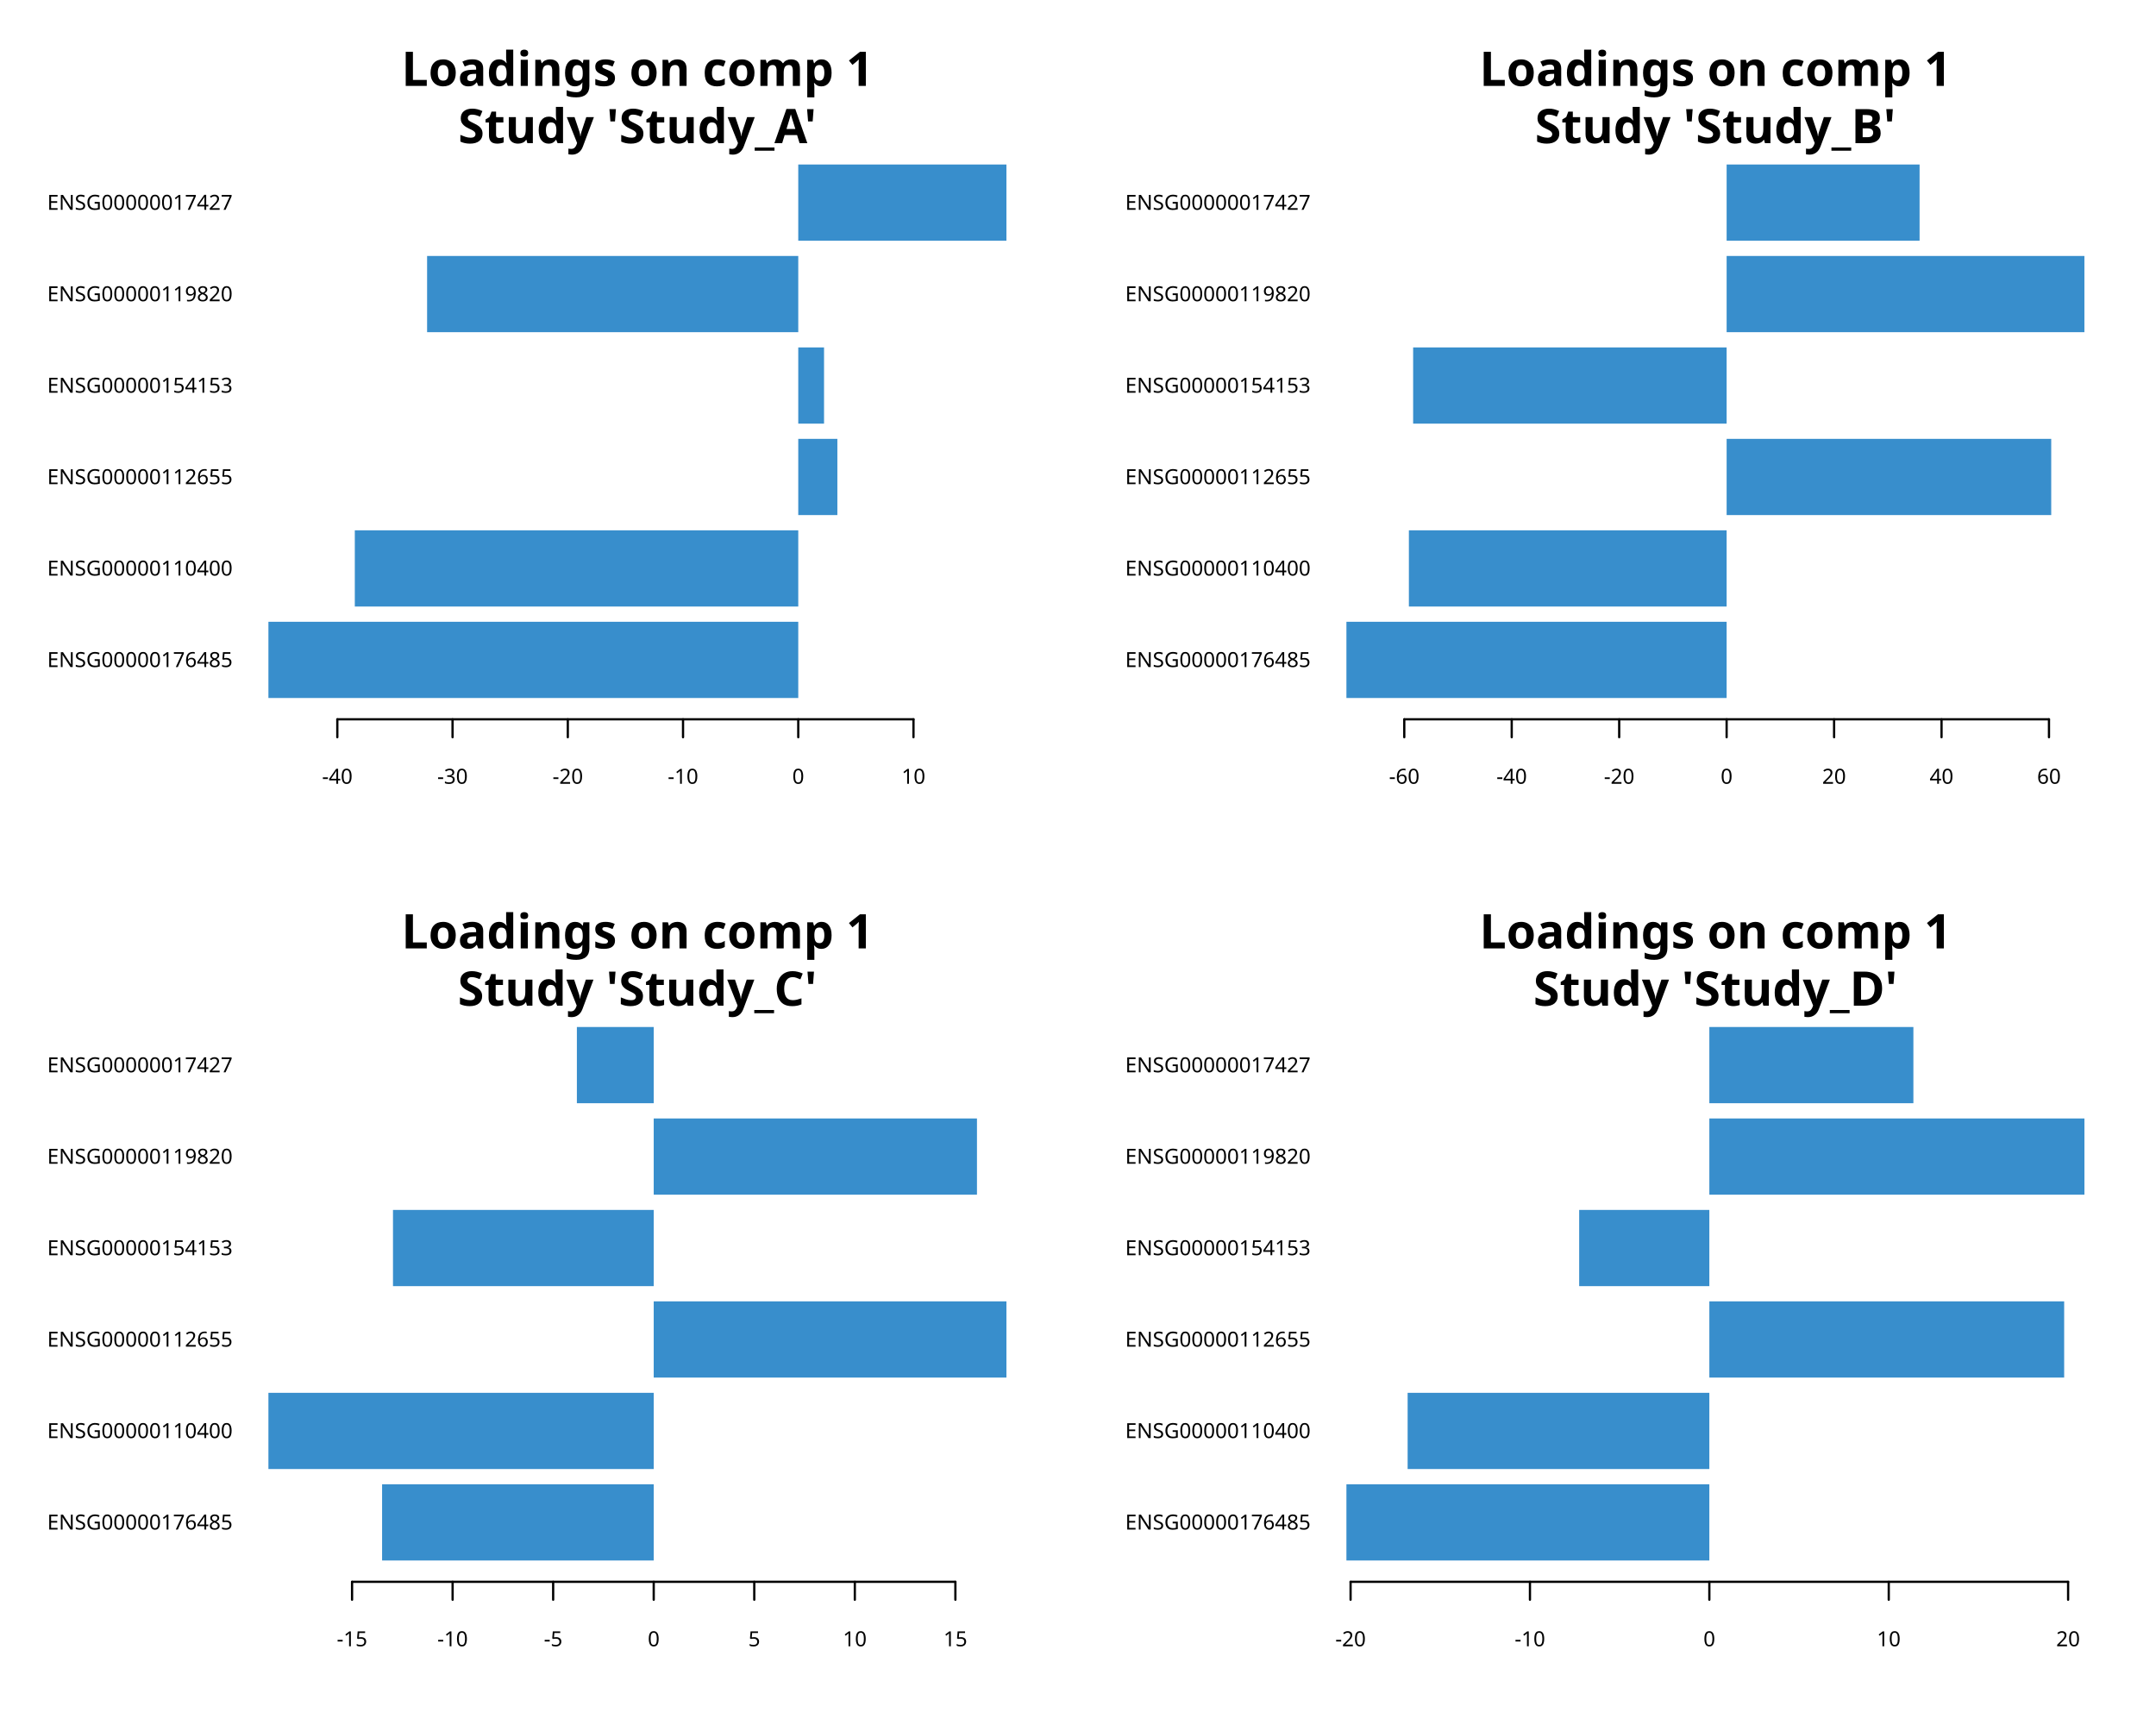
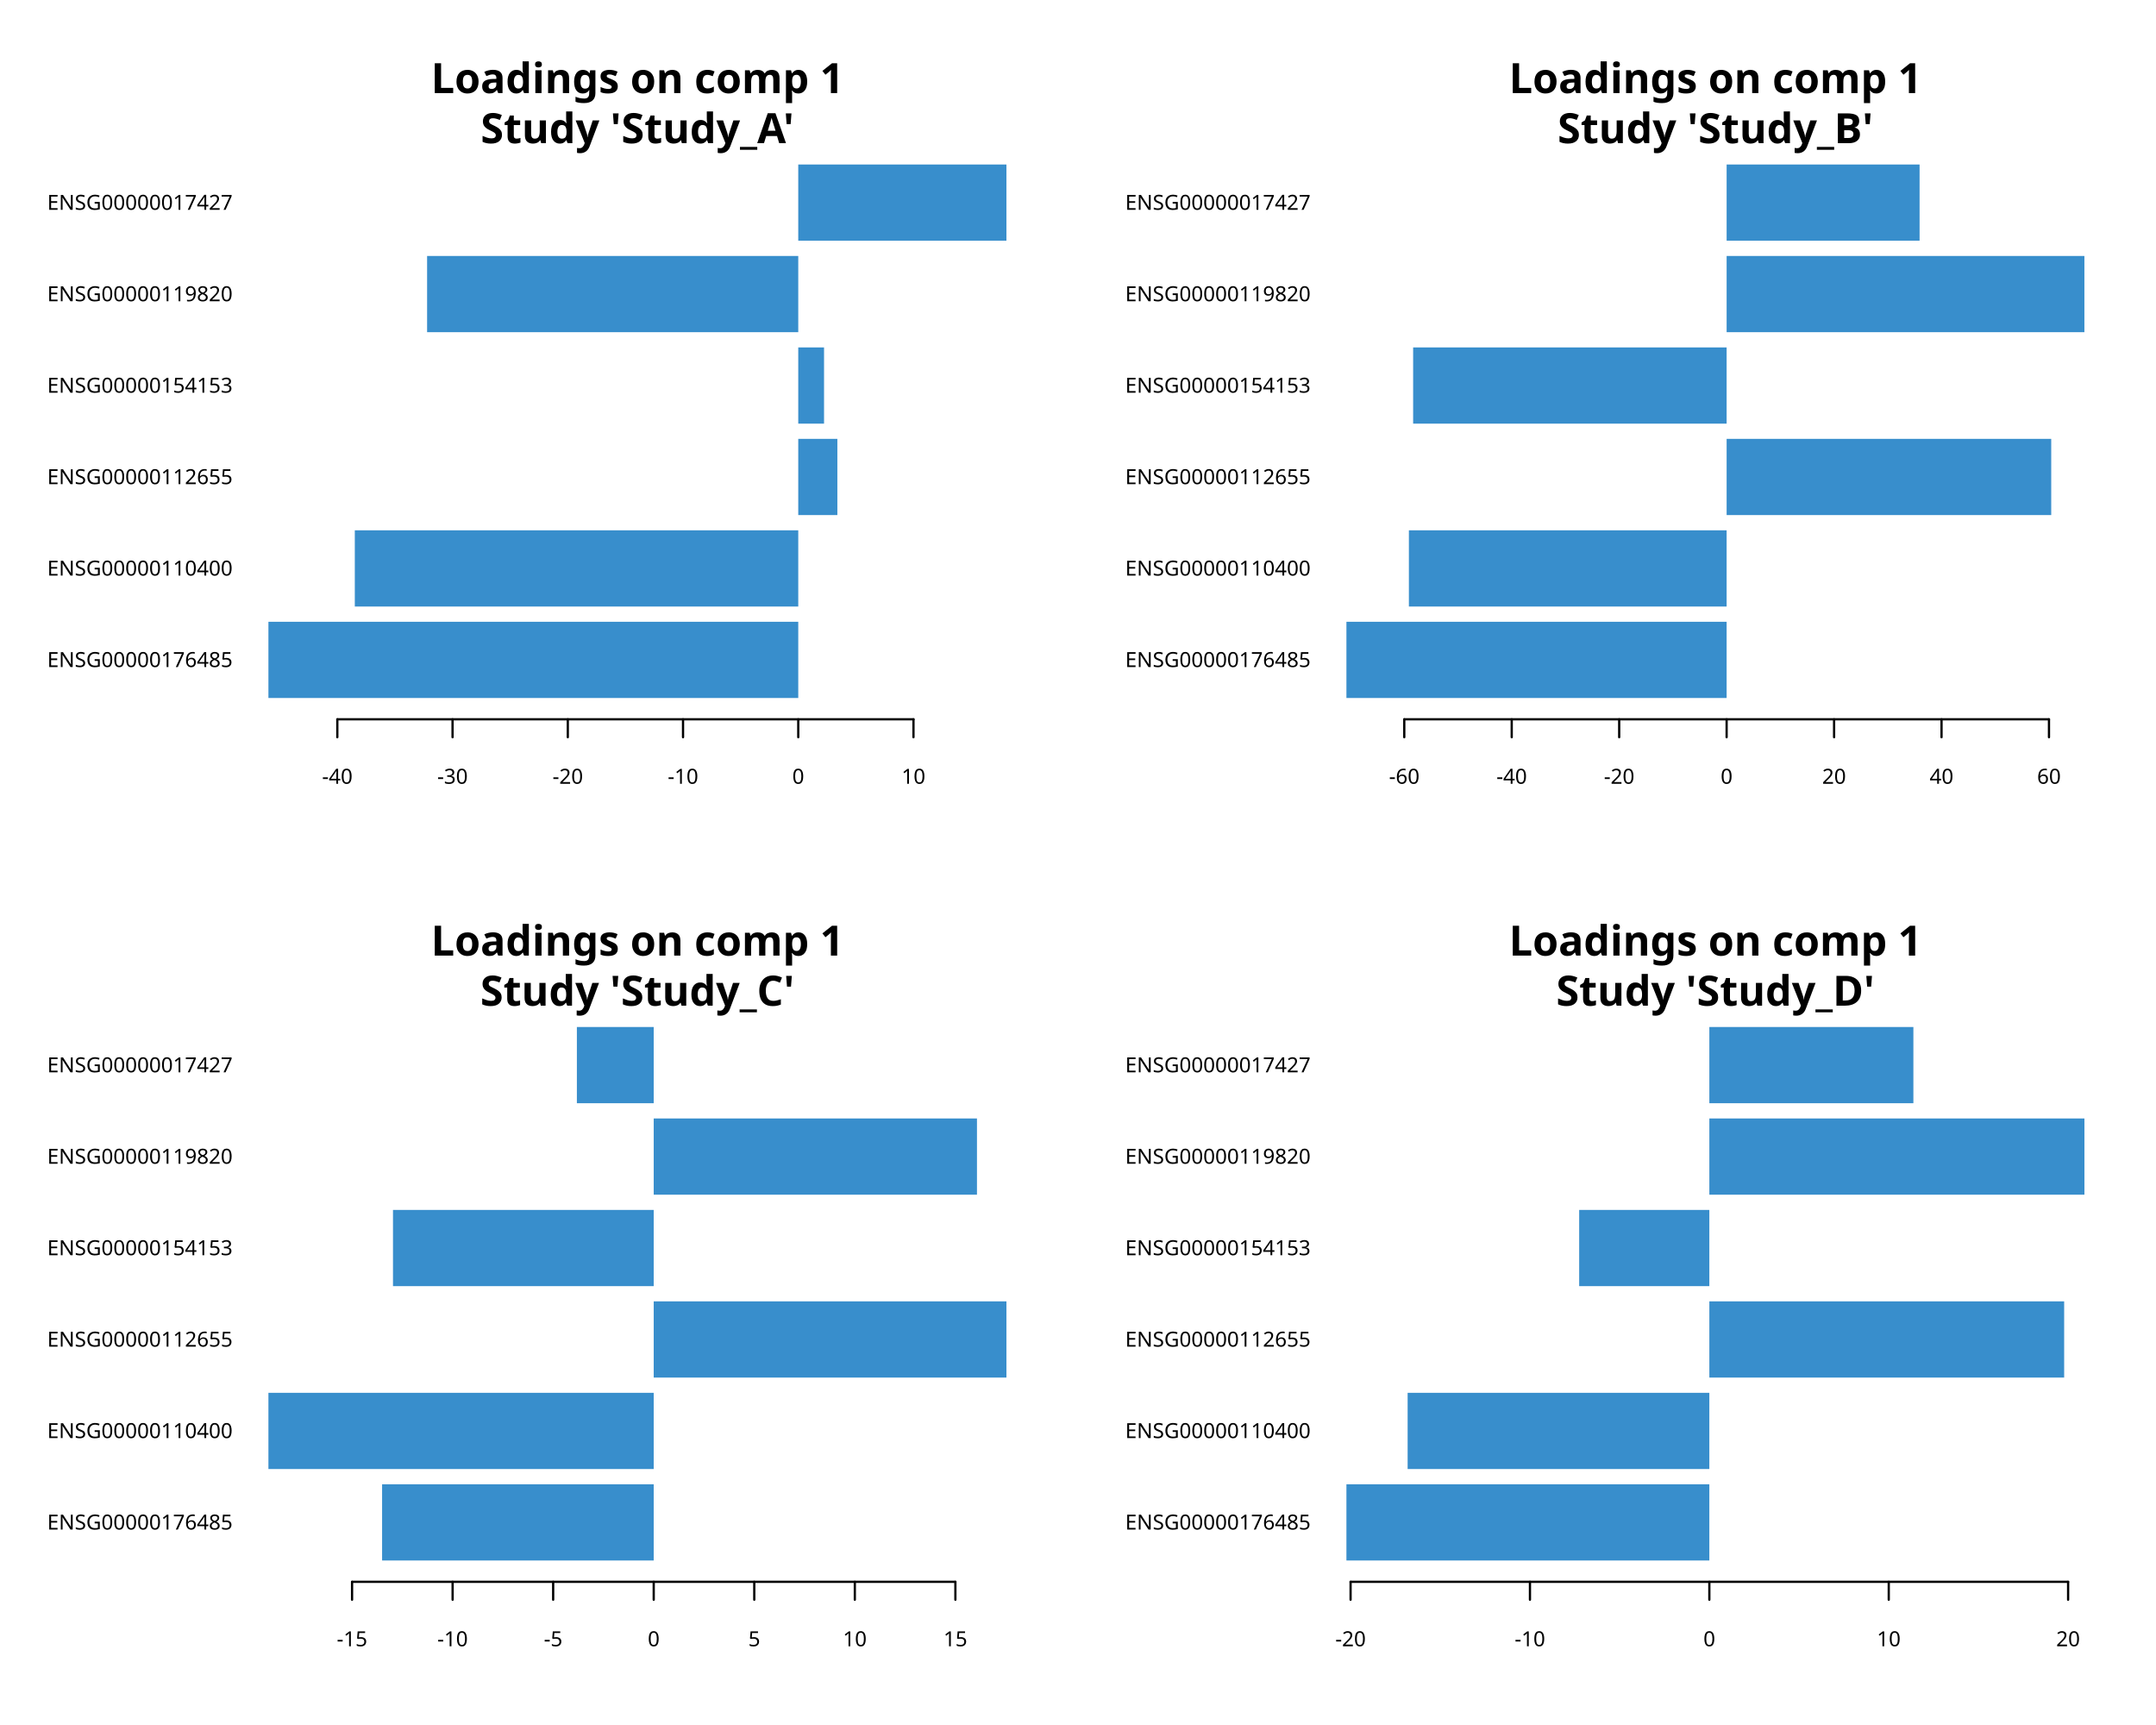
<svg xmlns="http://www.w3.org/2000/svg" class="svglite" data-engine-version="2.0" width="720.00pt" height="576.00pt" viewBox="0 0 720.00 576.00">
  <defs>
    <style type="text/css">
    .svglite line, .svglite polyline, .svglite polygon, .svglite path, .svglite rect, .svglite circle {
      fill: none;
      stroke: #000000;
      stroke-linecap: round;
      stroke-linejoin: round;
      stroke-miterlimit: 10.00;
    }
  </style>
  </defs>
  <rect width="100%" height="100%" style="stroke: none; fill: #FFFFFF;" />
  <defs>
    <clipPath id="cpMC4wMHw3MjAuMDB8MC4wMHw1NzYuMDA=">
      <rect x="0.00" y="0.00" width="720.00" height="576.00" />
    </clipPath>
  </defs>
  <g clip-path="url(#cpMC4wMHw3MjAuMDB8MC4wMHw1NzYuMDA=)">
</g>
  <defs>
    <clipPath id="cpMC4wMHwzNjAuMDB8MC4wMHwyODguMDA=">
      <rect x="0.00" y="0.00" width="360.00" height="288.00" />
    </clipPath>
  </defs>
  <g clip-path="url(#cpMC4wMHwzNjAuMDB8MC4wMHwyODguMDA=)">
    <rect x="89.64" y="207.62" width="176.94" height="25.45" style="stroke-width: 0.75; stroke: none; fill: #388ECC;" />
    <rect x="118.49" y="177.08" width="148.09" height="25.45" style="stroke-width: 0.75; stroke: none; fill: #388ECC;" />
    <rect x="266.58" y="146.54" width="13.06" height="25.45" style="stroke-width: 0.75; stroke: none; fill: #388ECC;" />
    <rect x="266.58" y="116.01" width="8.61" height="25.45" style="stroke-width: 0.75; stroke: none; fill: #388ECC;" />
    <rect x="142.63" y="85.47" width="123.95" height="25.45" style="stroke-width: 0.75; stroke: none; fill: #388ECC;" />
    <rect x="266.58" y="54.93" width="69.52" height="25.45" style="stroke-width: 0.75; stroke: none; fill: #388ECC;" />
  </g>
  <g clip-path="url(#cpMC4wMHw3MjAuMDB8MC4wMHw1NzYuMDA=)">
    <text x="77.69" y="222.74" text-anchor="end" style="font-size: 6.97px; font-family: sans;" textLength="62.42px" lengthAdjust="spacingAndGlyphs">ENSG00000176485</text>
    <text x="77.69" y="192.20" text-anchor="end" style="font-size: 6.97px; font-family: sans;" textLength="62.42px" lengthAdjust="spacingAndGlyphs">ENSG00000110400</text>
    <text x="77.69" y="161.67" text-anchor="end" style="font-size: 6.97px; font-family: sans;" textLength="62.42px" lengthAdjust="spacingAndGlyphs">ENSG00000112655</text>
    <text x="77.69" y="131.13" text-anchor="end" style="font-size: 6.97px; font-family: sans;" textLength="62.42px" lengthAdjust="spacingAndGlyphs">ENSG00000154153</text>
    <text x="77.69" y="100.59" text-anchor="end" style="font-size: 6.97px; font-family: sans;" textLength="62.42px" lengthAdjust="spacingAndGlyphs">ENSG00000119820</text>
    <text x="77.69" y="70.06" text-anchor="end" style="font-size: 6.97px; font-family: sans;" textLength="62.42px" lengthAdjust="spacingAndGlyphs">ENSG00000017427</text>
    <line x1="112.65" y1="240.19" x2="305.06" y2="240.19" style="stroke-width: 0.75;" />
    <line x1="112.65" y1="240.19" x2="112.65" y2="246.17" style="stroke-width: 0.75;" />
    <line x1="151.13" y1="240.19" x2="151.13" y2="246.17" style="stroke-width: 0.75;" />
    <line x1="189.62" y1="240.19" x2="189.62" y2="246.17" style="stroke-width: 0.75;" />
    <line x1="228.10" y1="240.19" x2="228.10" y2="246.17" style="stroke-width: 0.75;" />
    <line x1="266.58" y1="240.19" x2="266.58" y2="246.17" style="stroke-width: 0.75;" />
    <line x1="305.06" y1="240.19" x2="305.06" y2="246.17" style="stroke-width: 0.75;" />
    <text x="112.65" y="261.71" text-anchor="middle" style="font-size: 6.97px; font-family: sans;" textLength="10.08px" lengthAdjust="spacingAndGlyphs">-40</text>
    <text x="151.13" y="261.71" text-anchor="middle" style="font-size: 6.97px; font-family: sans;" textLength="10.08px" lengthAdjust="spacingAndGlyphs">-30</text>
    <text x="189.62" y="261.71" text-anchor="middle" style="font-size: 6.97px; font-family: sans;" textLength="10.08px" lengthAdjust="spacingAndGlyphs">-20</text>
    <text x="228.10" y="261.71" text-anchor="middle" style="font-size: 6.97px; font-family: sans;" textLength="10.08px" lengthAdjust="spacingAndGlyphs">-10</text>
    <text x="266.58" y="261.71" text-anchor="middle" style="font-size: 6.97px; font-family: sans;" textLength="3.88px" lengthAdjust="spacingAndGlyphs">0</text>
    <text x="305.06" y="261.71" text-anchor="middle" style="font-size: 6.97px; font-family: sans;" textLength="7.76px" lengthAdjust="spacingAndGlyphs">10</text>
  </g>
  <g clip-path="url(#cpMC4wMHwzNjAuMDB8MC4wMHwyODguMDA=)">
-     <text x="212.87" y="28.68" text-anchor="middle" style="font-size: 15.94px; font-weight: bold; font-family: sans;" textLength="143.55px" lengthAdjust="spacingAndGlyphs">Loadings on comp 1</text>
-     <text x="212.87" y="47.81" text-anchor="middle" style="font-size: 15.94px; font-weight: bold; font-family: sans;" textLength="111.53px" lengthAdjust="spacingAndGlyphs">Study 'Study_A'</text>
+     <text x="212.87" y="31.08" text-anchor="middle" style="font-size: 13.94px; font-weight: bold; font-family: sans;" textLength="125.60px" lengthAdjust="spacingAndGlyphs">Loadings on comp 1</text>
+     <text x="212.87" y="47.81" text-anchor="middle" style="font-size: 13.94px; font-weight: bold; font-family: sans;" textLength="97.59px" lengthAdjust="spacingAndGlyphs">Study 'Study_A'</text>
  </g>
  <defs>
    <clipPath id="cpMzYwLjAwfDcyMC4wMHwwLjAwfDI4OC4wMA==">
      <rect x="360.00" y="0.00" width="360.00" height="288.00" />
    </clipPath>
  </defs>
  <g clip-path="url(#cpMzYwLjAwfDcyMC4wMHwwLjAwfDI4OC4wMA==)">
    <rect x="449.64" y="207.62" width="126.97" height="25.45" style="stroke-width: 0.75; stroke: none; fill: #388ECC;" />
    <rect x="470.50" y="177.08" width="106.11" height="25.45" style="stroke-width: 0.75; stroke: none; fill: #388ECC;" />
    <rect x="576.61" y="146.54" width="108.40" height="25.45" style="stroke-width: 0.75; stroke: none; fill: #388ECC;" />
    <rect x="471.92" y="116.01" width="104.69" height="25.45" style="stroke-width: 0.75; stroke: none; fill: #388ECC;" />
    <rect x="576.61" y="85.47" width="119.48" height="25.45" style="stroke-width: 0.75; stroke: none; fill: #388ECC;" />
    <rect x="576.61" y="54.93" width="64.44" height="25.45" style="stroke-width: 0.75; stroke: none; fill: #388ECC;" />
  </g>
  <g clip-path="url(#cpMC4wMHw3MjAuMDB8MC4wMHw1NzYuMDA=)">
    <text x="437.69" y="222.74" text-anchor="end" style="font-size: 6.97px; font-family: sans;" textLength="62.42px" lengthAdjust="spacingAndGlyphs">ENSG00000176485</text>
    <text x="437.69" y="192.20" text-anchor="end" style="font-size: 6.97px; font-family: sans;" textLength="62.42px" lengthAdjust="spacingAndGlyphs">ENSG00000110400</text>
    <text x="437.69" y="161.67" text-anchor="end" style="font-size: 6.97px; font-family: sans;" textLength="62.42px" lengthAdjust="spacingAndGlyphs">ENSG00000112655</text>
    <text x="437.69" y="131.13" text-anchor="end" style="font-size: 6.97px; font-family: sans;" textLength="62.42px" lengthAdjust="spacingAndGlyphs">ENSG00000154153</text>
    <text x="437.69" y="100.59" text-anchor="end" style="font-size: 6.97px; font-family: sans;" textLength="62.42px" lengthAdjust="spacingAndGlyphs">ENSG00000119820</text>
    <text x="437.69" y="70.06" text-anchor="end" style="font-size: 6.97px; font-family: sans;" textLength="62.42px" lengthAdjust="spacingAndGlyphs">ENSG00000017427</text>
    <line x1="468.96" y1="240.19" x2="684.26" y2="240.19" style="stroke-width: 0.75;" />
    <line x1="468.96" y1="240.19" x2="468.96" y2="246.17" style="stroke-width: 0.75;" />
    <line x1="504.84" y1="240.19" x2="504.84" y2="246.17" style="stroke-width: 0.75;" />
    <line x1="540.73" y1="240.19" x2="540.73" y2="246.17" style="stroke-width: 0.75;" />
    <line x1="576.61" y1="240.19" x2="576.61" y2="246.17" style="stroke-width: 0.75;" />
    <line x1="612.50" y1="240.19" x2="612.50" y2="246.17" style="stroke-width: 0.75;" />
    <line x1="648.38" y1="240.19" x2="648.38" y2="246.17" style="stroke-width: 0.75;" />
    <line x1="684.26" y1="240.19" x2="684.26" y2="246.17" style="stroke-width: 0.75;" />
    <text x="468.96" y="261.71" text-anchor="middle" style="font-size: 6.97px; font-family: sans;" textLength="10.08px" lengthAdjust="spacingAndGlyphs">-60</text>
    <text x="504.84" y="261.71" text-anchor="middle" style="font-size: 6.97px; font-family: sans;" textLength="10.08px" lengthAdjust="spacingAndGlyphs">-40</text>
    <text x="540.73" y="261.71" text-anchor="middle" style="font-size: 6.97px; font-family: sans;" textLength="10.08px" lengthAdjust="spacingAndGlyphs">-20</text>
    <text x="576.61" y="261.71" text-anchor="middle" style="font-size: 6.97px; font-family: sans;" textLength="3.88px" lengthAdjust="spacingAndGlyphs">0</text>
    <text x="612.50" y="261.71" text-anchor="middle" style="font-size: 6.97px; font-family: sans;" textLength="7.76px" lengthAdjust="spacingAndGlyphs">20</text>
    <text x="648.38" y="261.71" text-anchor="middle" style="font-size: 6.97px; font-family: sans;" textLength="7.76px" lengthAdjust="spacingAndGlyphs">40</text>
    <text x="684.26" y="261.71" text-anchor="middle" style="font-size: 6.97px; font-family: sans;" textLength="7.76px" lengthAdjust="spacingAndGlyphs">60</text>
  </g>
  <g clip-path="url(#cpMzYwLjAwfDcyMC4wMHwwLjAwfDI4OC4wMA==)">
-     <text x="572.87" y="28.68" text-anchor="middle" style="font-size: 15.94px; font-weight: bold; font-family: sans;" textLength="143.55px" lengthAdjust="spacingAndGlyphs">Loadings on comp 1</text>
-     <text x="572.87" y="47.81" text-anchor="middle" style="font-size: 15.94px; font-weight: bold; font-family: sans;" textLength="111.53px" lengthAdjust="spacingAndGlyphs">Study 'Study_B'</text>
+     <text x="572.87" y="31.08" text-anchor="middle" style="font-size: 13.94px; font-weight: bold; font-family: sans;" textLength="125.60px" lengthAdjust="spacingAndGlyphs">Loadings on comp 1</text>
+     <text x="572.87" y="47.81" text-anchor="middle" style="font-size: 13.94px; font-weight: bold; font-family: sans;" textLength="97.59px" lengthAdjust="spacingAndGlyphs">Study 'Study_B'</text>
  </g>
  <defs>
    <clipPath id="cpMC4wMHwzNjAuMDB8Mjg4LjAwfDU3Ni4wMA==">
      <rect x="0.00" y="288.00" width="360.00" height="288.00" />
    </clipPath>
  </defs>
  <g clip-path="url(#cpMC4wMHwzNjAuMDB8Mjg4LjAwfDU3Ni4wMA==)">
    <rect x="127.60" y="495.62" width="90.71" height="25.45" style="stroke-width: 0.75; stroke: none; fill: #388ECC;" />
    <rect x="89.64" y="465.08" width="128.67" height="25.45" style="stroke-width: 0.75; stroke: none; fill: #388ECC;" />
    <rect x="218.31" y="434.54" width="117.79" height="25.45" style="stroke-width: 0.75; stroke: none; fill: #388ECC;" />
    <rect x="131.24" y="404.01" width="87.07" height="25.45" style="stroke-width: 0.75; stroke: none; fill: #388ECC;" />
    <rect x="218.31" y="373.47" width="107.95" height="25.45" style="stroke-width: 0.75; stroke: none; fill: #388ECC;" />
    <rect x="192.65" y="342.93" width="25.66" height="25.45" style="stroke-width: 0.75; stroke: none; fill: #388ECC;" />
  </g>
  <g clip-path="url(#cpMC4wMHw3MjAuMDB8MC4wMHw1NzYuMDA=)">
    <text x="77.69" y="510.74" text-anchor="end" style="font-size: 6.97px; font-family: sans;" textLength="62.42px" lengthAdjust="spacingAndGlyphs">ENSG00000176485</text>
    <text x="77.69" y="480.20" text-anchor="end" style="font-size: 6.97px; font-family: sans;" textLength="62.42px" lengthAdjust="spacingAndGlyphs">ENSG00000110400</text>
    <text x="77.69" y="449.67" text-anchor="end" style="font-size: 6.97px; font-family: sans;" textLength="62.42px" lengthAdjust="spacingAndGlyphs">ENSG00000112655</text>
    <text x="77.69" y="419.13" text-anchor="end" style="font-size: 6.97px; font-family: sans;" textLength="62.42px" lengthAdjust="spacingAndGlyphs">ENSG00000154153</text>
    <text x="77.69" y="388.59" text-anchor="end" style="font-size: 6.97px; font-family: sans;" textLength="62.42px" lengthAdjust="spacingAndGlyphs">ENSG00000119820</text>
    <text x="77.69" y="358.06" text-anchor="end" style="font-size: 6.97px; font-family: sans;" textLength="62.42px" lengthAdjust="spacingAndGlyphs">ENSG00000017427</text>
    <line x1="117.57" y1="528.19" x2="319.05" y2="528.19" style="stroke-width: 0.75;" />
    <line x1="117.57" y1="528.19" x2="117.57" y2="534.17" style="stroke-width: 0.75;" />
    <line x1="151.15" y1="528.19" x2="151.15" y2="534.17" style="stroke-width: 0.75;" />
    <line x1="184.73" y1="528.19" x2="184.73" y2="534.17" style="stroke-width: 0.75;" />
    <line x1="218.31" y1="528.19" x2="218.31" y2="534.17" style="stroke-width: 0.75;" />
    <line x1="251.89" y1="528.19" x2="251.89" y2="534.17" style="stroke-width: 0.75;" />
    <line x1="285.47" y1="528.19" x2="285.47" y2="534.17" style="stroke-width: 0.75;" />
    <line x1="319.05" y1="528.19" x2="319.05" y2="534.17" style="stroke-width: 0.75;" />
    <text x="117.57" y="549.71" text-anchor="middle" style="font-size: 6.97px; font-family: sans;" textLength="10.08px" lengthAdjust="spacingAndGlyphs">-15</text>
    <text x="151.15" y="549.71" text-anchor="middle" style="font-size: 6.97px; font-family: sans;" textLength="10.08px" lengthAdjust="spacingAndGlyphs">-10</text>
    <text x="184.73" y="549.71" text-anchor="middle" style="font-size: 6.97px; font-family: sans;" textLength="6.20px" lengthAdjust="spacingAndGlyphs">-5</text>
    <text x="218.31" y="549.71" text-anchor="middle" style="font-size: 6.97px; font-family: sans;" textLength="3.88px" lengthAdjust="spacingAndGlyphs">0</text>
    <text x="251.89" y="549.71" text-anchor="middle" style="font-size: 6.97px; font-family: sans;" textLength="3.88px" lengthAdjust="spacingAndGlyphs">5</text>
    <text x="285.47" y="549.71" text-anchor="middle" style="font-size: 6.97px; font-family: sans;" textLength="7.76px" lengthAdjust="spacingAndGlyphs">10</text>
    <text x="319.05" y="549.71" text-anchor="middle" style="font-size: 6.97px; font-family: sans;" textLength="7.76px" lengthAdjust="spacingAndGlyphs">15</text>
  </g>
  <g clip-path="url(#cpMC4wMHwzNjAuMDB8Mjg4LjAwfDU3Ni4wMA==)">
-     <text x="212.87" y="316.68" text-anchor="middle" style="font-size: 15.94px; font-weight: bold; font-family: sans;" textLength="143.55px" lengthAdjust="spacingAndGlyphs">Loadings on comp 1</text>
-     <text x="212.87" y="335.81" text-anchor="middle" style="font-size: 15.94px; font-weight: bold; font-family: sans;" textLength="112.41px" lengthAdjust="spacingAndGlyphs">Study 'Study_C'</text>
+     <text x="212.87" y="319.08" text-anchor="middle" style="font-size: 13.94px; font-weight: bold; font-family: sans;" textLength="125.60px" lengthAdjust="spacingAndGlyphs">Loadings on comp 1</text>
+     <text x="212.87" y="335.81" text-anchor="middle" style="font-size: 13.94px; font-weight: bold; font-family: sans;" textLength="98.36px" lengthAdjust="spacingAndGlyphs">Study 'Study_C'</text>
  </g>
  <defs>
    <clipPath id="cpMzYwLjAwfDcyMC4wMHwyODguMDB8NTc2LjAw">
      <rect x="360.00" y="288.00" width="360.00" height="288.00" />
    </clipPath>
  </defs>
  <g clip-path="url(#cpMzYwLjAwfDcyMC4wMHwyODguMDB8NTc2LjAw)">
    <rect x="449.64" y="495.62" width="121.20" height="25.45" style="stroke-width: 0.75; stroke: none; fill: #388ECC;" />
    <rect x="470.08" y="465.08" width="100.76" height="25.45" style="stroke-width: 0.75; stroke: none; fill: #388ECC;" />
    <rect x="570.84" y="434.54" width="118.49" height="25.45" style="stroke-width: 0.75; stroke: none; fill: #388ECC;" />
    <rect x="527.37" y="404.01" width="43.47" height="25.45" style="stroke-width: 0.75; stroke: none; fill: #388ECC;" />
    <rect x="570.84" y="373.47" width="125.26" height="25.45" style="stroke-width: 0.75; stroke: none; fill: #388ECC;" />
    <rect x="570.84" y="342.93" width="68.14" height="25.45" style="stroke-width: 0.75; stroke: none; fill: #388ECC;" />
  </g>
  <g clip-path="url(#cpMC4wMHw3MjAuMDB8MC4wMHw1NzYuMDA=)">
    <text x="437.69" y="510.74" text-anchor="end" style="font-size: 6.97px; font-family: sans;" textLength="62.42px" lengthAdjust="spacingAndGlyphs">ENSG00000176485</text>
    <text x="437.69" y="480.20" text-anchor="end" style="font-size: 6.97px; font-family: sans;" textLength="62.42px" lengthAdjust="spacingAndGlyphs">ENSG00000110400</text>
    <text x="437.69" y="449.67" text-anchor="end" style="font-size: 6.97px; font-family: sans;" textLength="62.42px" lengthAdjust="spacingAndGlyphs">ENSG00000112655</text>
    <text x="437.69" y="419.13" text-anchor="end" style="font-size: 6.97px; font-family: sans;" textLength="62.42px" lengthAdjust="spacingAndGlyphs">ENSG00000154153</text>
    <text x="437.69" y="388.59" text-anchor="end" style="font-size: 6.97px; font-family: sans;" textLength="62.42px" lengthAdjust="spacingAndGlyphs">ENSG00000119820</text>
    <text x="437.69" y="358.06" text-anchor="end" style="font-size: 6.97px; font-family: sans;" textLength="62.42px" lengthAdjust="spacingAndGlyphs">ENSG00000017427</text>
    <line x1="451.03" y1="528.19" x2="690.65" y2="528.19" style="stroke-width: 0.75;" />
    <line x1="451.03" y1="528.19" x2="451.03" y2="534.17" style="stroke-width: 0.75;" />
    <line x1="510.93" y1="528.19" x2="510.93" y2="534.17" style="stroke-width: 0.75;" />
    <line x1="570.84" y1="528.19" x2="570.84" y2="534.17" style="stroke-width: 0.75;" />
    <line x1="630.75" y1="528.19" x2="630.75" y2="534.17" style="stroke-width: 0.75;" />
    <line x1="690.65" y1="528.19" x2="690.65" y2="534.17" style="stroke-width: 0.75;" />
    <text x="451.03" y="549.71" text-anchor="middle" style="font-size: 6.97px; font-family: sans;" textLength="10.08px" lengthAdjust="spacingAndGlyphs">-20</text>
    <text x="510.93" y="549.71" text-anchor="middle" style="font-size: 6.97px; font-family: sans;" textLength="10.08px" lengthAdjust="spacingAndGlyphs">-10</text>
    <text x="570.84" y="549.71" text-anchor="middle" style="font-size: 6.97px; font-family: sans;" textLength="3.88px" lengthAdjust="spacingAndGlyphs">0</text>
    <text x="630.75" y="549.71" text-anchor="middle" style="font-size: 6.97px; font-family: sans;" textLength="7.76px" lengthAdjust="spacingAndGlyphs">10</text>
    <text x="690.65" y="549.71" text-anchor="middle" style="font-size: 6.97px; font-family: sans;" textLength="7.76px" lengthAdjust="spacingAndGlyphs">20</text>
  </g>
  <g clip-path="url(#cpMzYwLjAwfDcyMC4wMHwyODguMDB8NTc2LjAw)">
-     <text x="572.87" y="316.68" text-anchor="middle" style="font-size: 15.94px; font-weight: bold; font-family: sans;" textLength="143.55px" lengthAdjust="spacingAndGlyphs">Loadings on comp 1</text>
-     <text x="572.87" y="335.81" text-anchor="middle" style="font-size: 15.94px; font-weight: bold; font-family: sans;" textLength="112.41px" lengthAdjust="spacingAndGlyphs">Study 'Study_D'</text>
+     <text x="572.87" y="319.08" text-anchor="middle" style="font-size: 13.94px; font-weight: bold; font-family: sans;" textLength="125.60px" lengthAdjust="spacingAndGlyphs">Loadings on comp 1</text>
+     <text x="572.87" y="335.81" text-anchor="middle" style="font-size: 13.94px; font-weight: bold; font-family: sans;" textLength="98.36px" lengthAdjust="spacingAndGlyphs">Study 'Study_D'</text>
  </g>
  <defs>
    <clipPath id="cpNTkuMDR8Njg5Ljc2fDU5LjA0fDUwMi41Ng==">
      <rect x="59.04" y="59.04" width="630.72" height="443.52" />
    </clipPath>
  </defs>
  <g clip-path="url(#cpNTkuMDR8Njg5Ljc2fDU5LjA0fDUwMi41Ng==)">
</g>
</svg>
